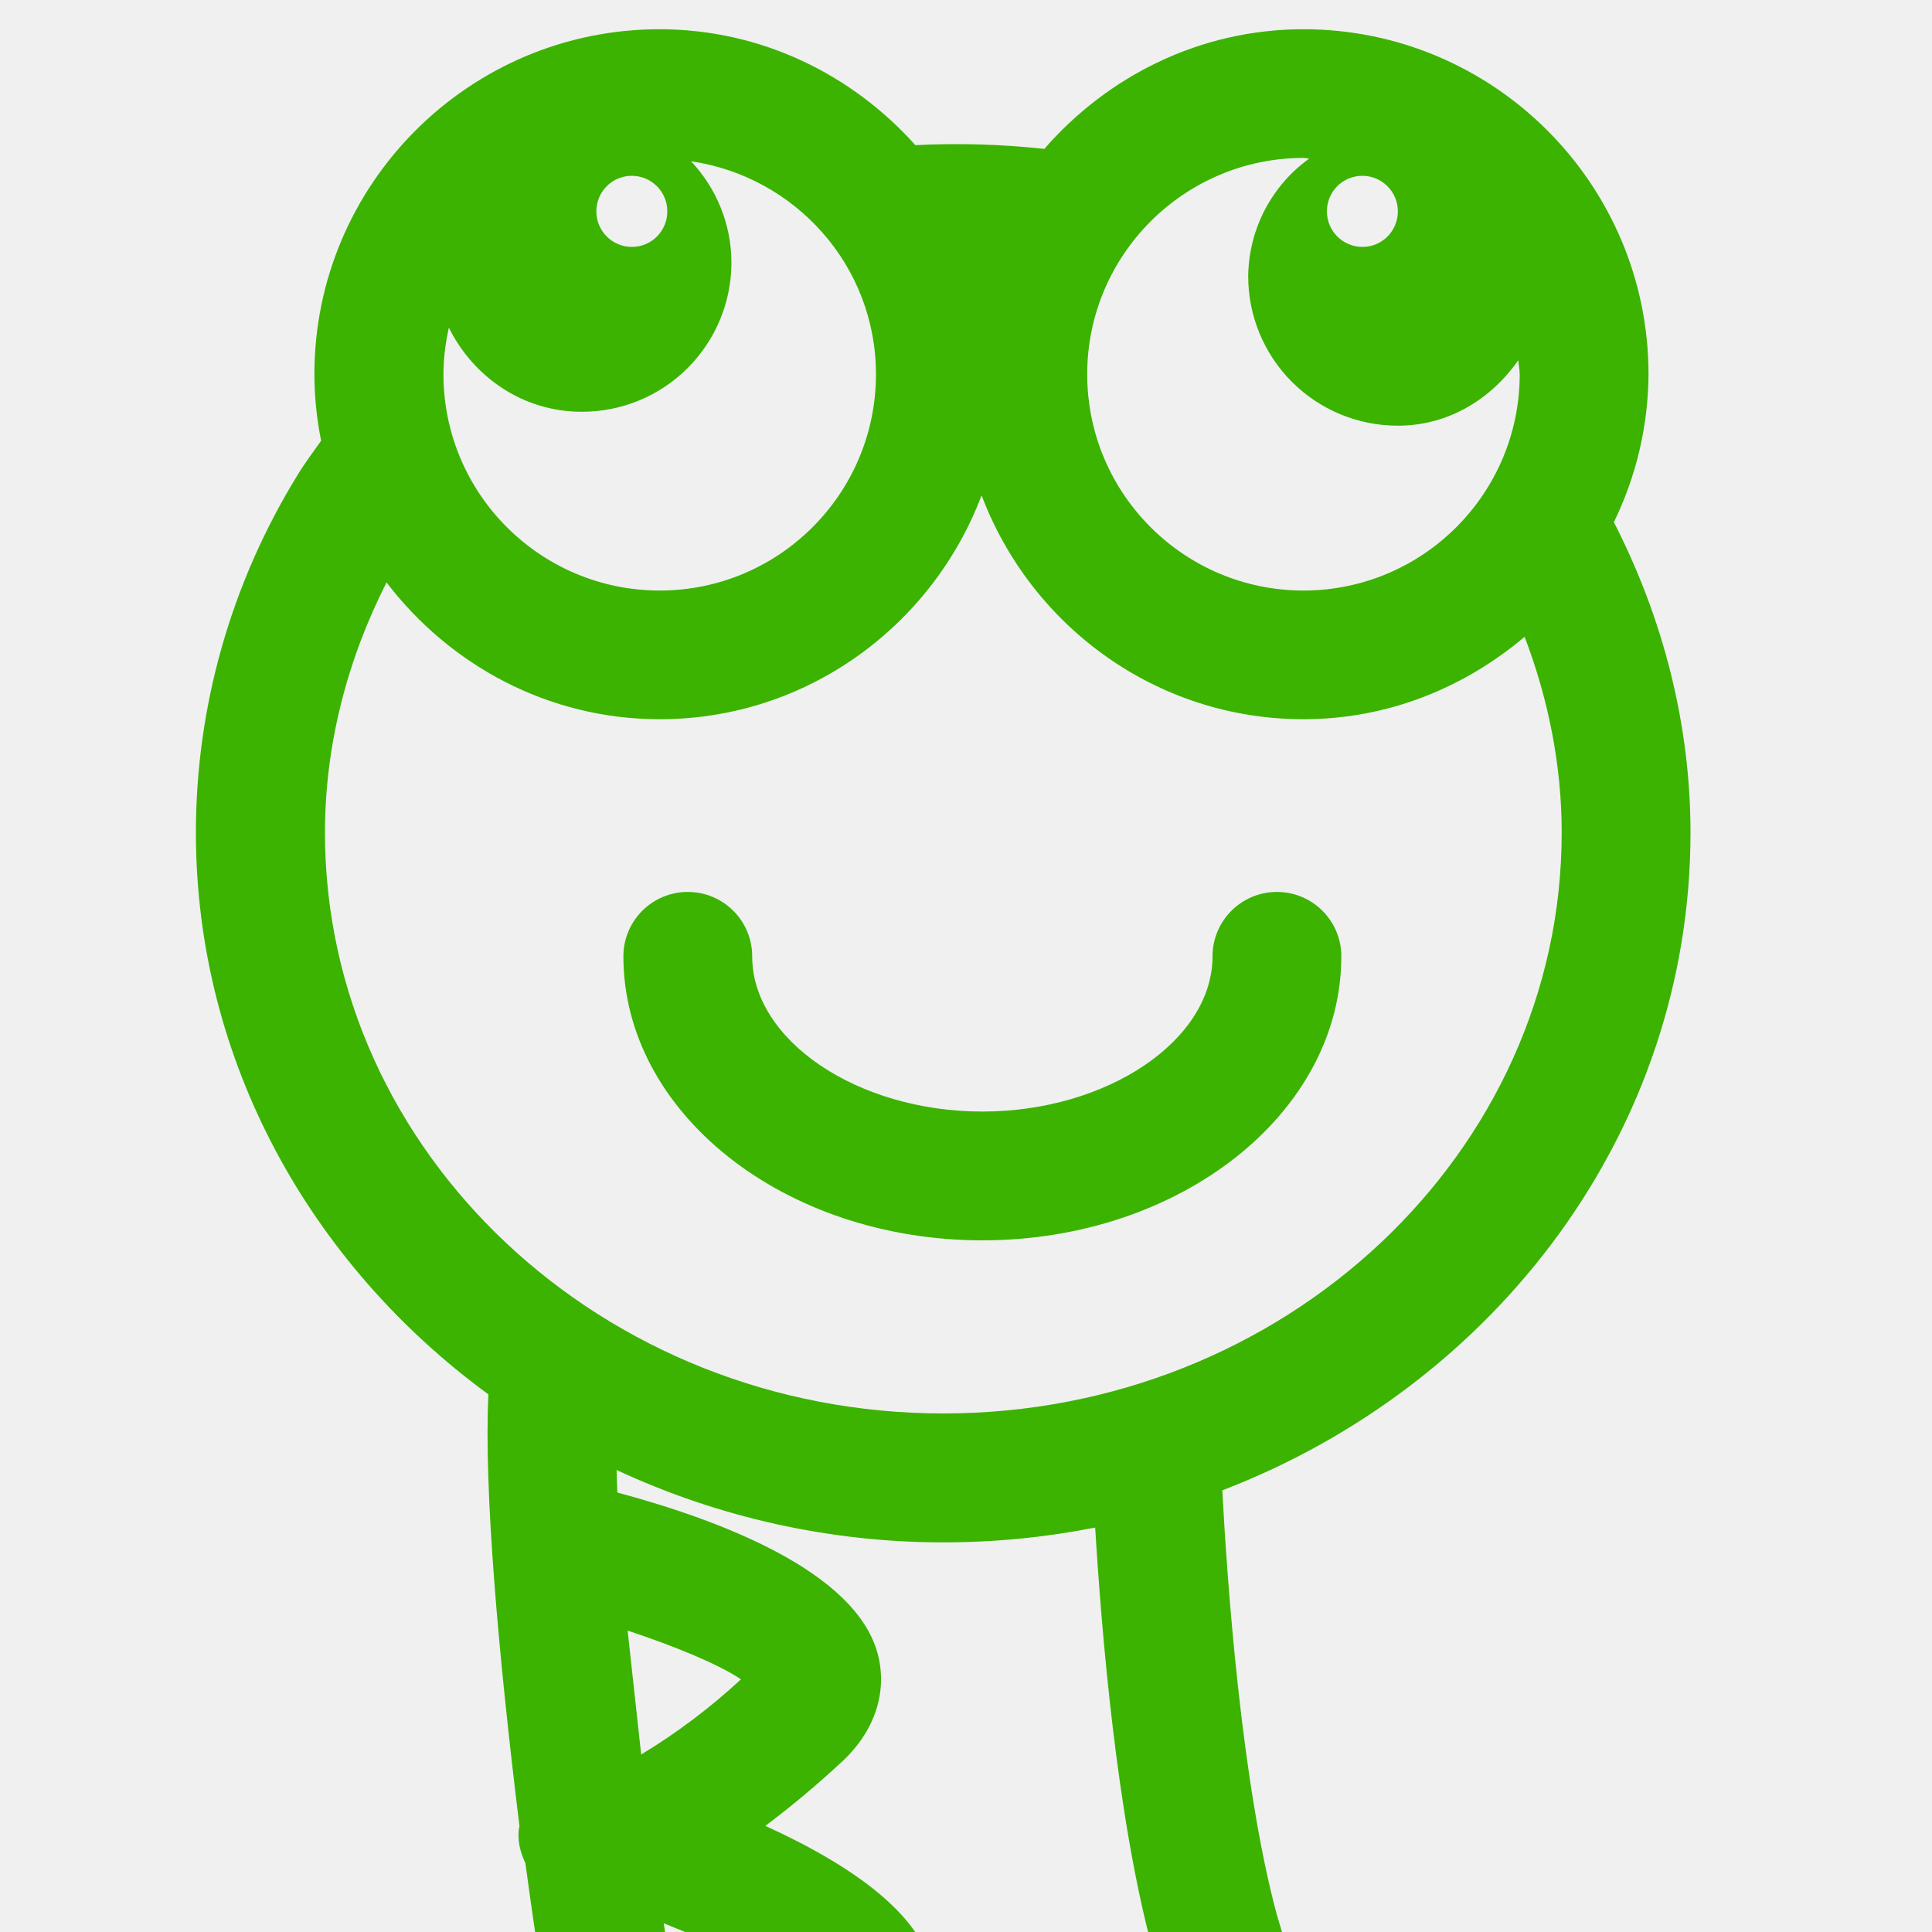
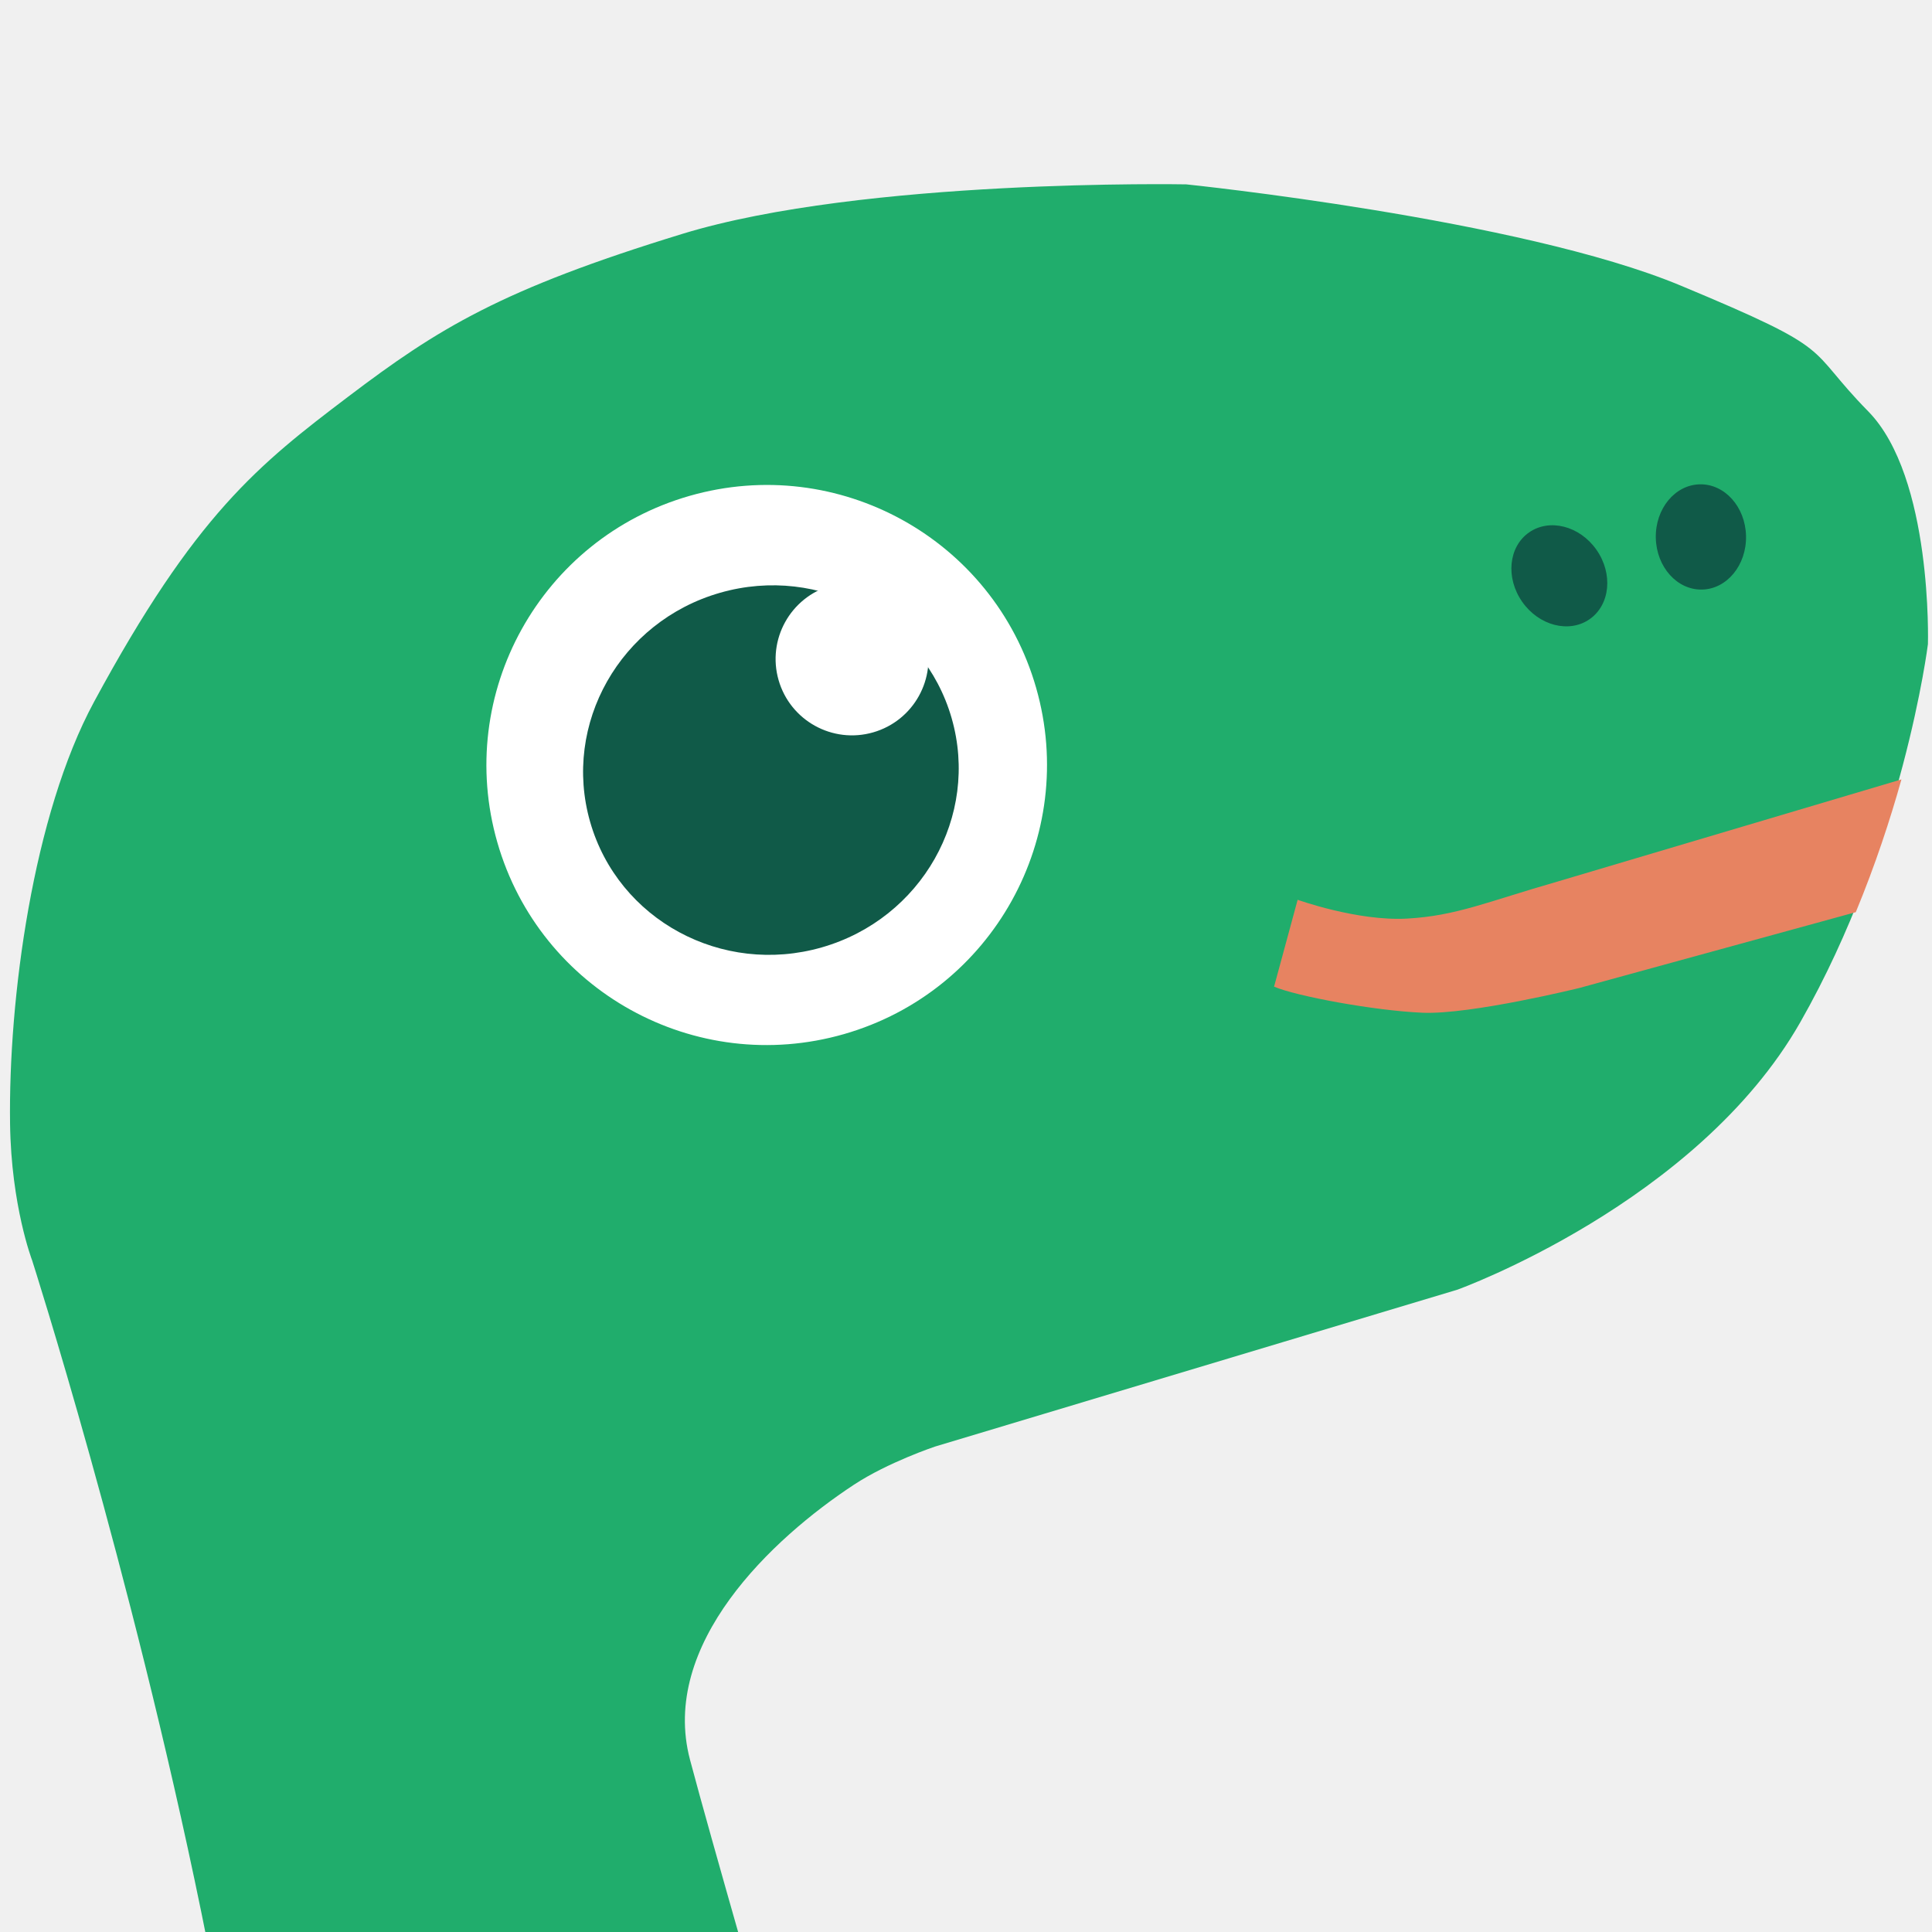
- <svg xmlns="http://www.w3.org/2000/svg" width="144" height="144" viewBox="44.5 2.5 15 15">
-   <path d="M28.379 21.293c.011-.273.214-.475.511-.481a.5.5 0 0 1 .489.503l.044 1.393c.097.551.695 1.215 1.566 1.704.577.428 1.306.486 2.193.182 1.426-.617 2.467-1.654 3.304-2.487l.173-.172a3.43 3.43 0 0 1 .365-.306.49.49 0 0 1 .286-.196c1.718-1.06 4.931-1.47 7.353.191l.219.15c1.707 1.187 3.413 2.131 4.328 1.03.02-.027.49-.685.141-1.763-.233-.721-.546-2.408-.772-4.076-.042-.09-.067-.187-.046-.288-.166-1.347-.277-2.625-.241-3.351-1.378-1.008-2.271-2.586-2.271-4.362 0-.976.272-1.935.788-2.774.057-.094.122-.18.184-.268-.033-.167-.052-.339-.052-.516 0-1.477 1.202-2.679 2.679-2.679.791 0 1.496.352 1.987.9a6.3 6.3 0 0 1 1.001.029c.492-.564 1.207-.929 2.012-.929 1.477 0 2.679 1.202 2.679 2.679a2.65 2.65 0 0 1-.269 1.148c.383.747.595 1.572.595 2.41 0 2.311-1.507 4.29-3.635 5.107.037.699.147 2.27.423 3.294l.137.461c.622 2.042 2.515 8.257-1.727 10.643-1.614.908-3.06 1.248-4.317 1.248-2.665 0-4.492-1.524-5.322-2.401-1.476-1.559-2.886-1.854-6.491.82-1.877 1.393-3.514 1.753-4.861 1.068-2.223-1.713-2.811-3.867-3.399-6.374-.077-.846-.056-1.469-.054-1.537zm4.835 4.313c.054.305.156.586.242.629.034-.007.131-.022.307-.157.145-.111.314-.478.456-.908-.221.121-.432.25-.675.355-.115.039-.219.051-.33.081zm2.251-1.238c.05.33.158.648.252.694.022.001.125-.018.307-.157.217-.166.488-.906.639-1.573-.358.344-.754.693-1.198 1.036zm3.887-2.337c.006-.116.018-.231.041-.342-.635.145-1.189.368-1.599.625-.097.231-.166.481-.174.642.03.049.055.101.067.158.046.013.128.026.298.004.278-.037.901-.57 1.367-1.087zm1.127-.497c-.116.306-.176.625-.12.71.019.014.117.045.345.016.206-.027.604-.332.986-.695-.41-.051-.816-.056-1.211-.031zm4.535 1.535c-.209.22-.379.47-.358.598.006.041.088.138.351.234.144.055.539-.063.979-.259a11.66 11.66 0 0 1-.972-.573zm-.983-.664c-.359-.237-.738-.418-1.126-.554-.25.237-.479.548-.457.694.006.042.087.138.351.235.174.064.694-.105 1.232-.375zm3.381 1.794c.022.145.061.29.149.401.133.166.358.248.69.251h.002c.133 0 .306-.26.45-.621-.417.091-.854.07-1.291-.031zm2.066-8.077a4.78 4.78 0 0 0 .775-.584c-.172-.115-.505-.254-.88-.378l.105.962zm.331 2.302a10.32 10.32 0 0 0 .828-.502c-.202-.143-.576-.328-.984-.49l.156.992zm.45 2.157l.701-.403c-.214-.115-.536-.249-.891-.376a11.57 11.57 0 0 0 .19.779zm.181 1.716c-.064.398-.194.702-.298.893.194-.051.435-.162.736-.398-.061-.119-.224-.3-.438-.495zM49.13 4.141c0 .152.123.276.276.276s.275-.124.275-.276-.123-.276-.276-.276-.275.124-.275.276zm.735-.389a1.15 1.15 0 0 1 .314.783 1.16 1.16 0 0 1-1.162 1.162c-.457 0-.842-.27-1.032-.653-.026.117-.042.238-.042.362a1.68 1.68 0 0 0 1.679 1.679 1.68 1.68 0 0 0 1.679-1.679c0-.843-.626-1.535-1.436-1.654zm3.076 1.654a1.68 1.68 0 0 0 1.679 1.679 1.68 1.68 0 0 0 1.679-1.679c0-.037-.009-.072-.011-.109-.21.3-.541.508-.935.508a1.16 1.16 0 0 1-1.162-1.162 1.14 1.14 0 0 1 .474-.912c-.015 0-.03-.005-.045-.005-.926.001-1.679.754-1.679 1.68zm1.861-1.265c0 .152.123.276.276.276s.275-.124.275-.276-.123-.276-.276-.276-.275.124-.275.276zm1.823 4.823c0-.52-.103-1.035-.288-1.52-.466.394-1.06.64-1.717.64-1.144 0-2.116-.725-2.499-1.738-.383 1.012-1.355 1.738-2.499 1.738-.867 0-1.631-.421-2.121-1.062-.307.605-.478 1.267-.478 1.942 0 2.486 2.153 4.51 4.801 4.51s4.801-2.023 4.801-4.51zM32.283 28.313c.985.498 2.267.168 3.813-.979 3.073-2.281 5.453-3.199 7.813-.705 1.315 1.391 4.163 3.365 8.423.97 3.174-1.786 2.239-6.266 1.261-9.479l-.146-.492c-.276-1.02-.395-2.457-.444-3.268a6.11 6.11 0 0 1-1.18.115 6.01 6.01 0 0 1-2.536-.562l.006.175c.802.215 1.848.612 2.021 1.25.079.295-.021.601-.274.837-.219.203-.415.364-.598.501.667.304 1.243.698 1.311 1.179.02.144.022.507-.393.787-.213.144-.395.26-.564.365 1.285.521 1.361.96 1.381 1.126.018.142.011.496-.427.746l-.854.489c.473.389.971.914.999 1.429.018.278-.095.532-.316.713-.675.556-1.231.721-1.653.721-.059 0-.104-.014-.158-.02-.207.707-.641 1.64-1.513 1.64h-.013c-.8-.008-1.236-.345-1.462-.626-.173-.216-.268-.457-.325-.692-.424.195-.93.374-1.372.374-.151 0-.294-.021-.423-.068-.732-.27-.944-.704-.993-1.021-.009-.061-.003-.119-.002-.179-.266.086-.538.147-.789.147-.15 0-.294-.021-.423-.069-.542-.2-.797-.489-.914-.754-.237.147-.478.258-.704.288-.106.014-.205.021-.296.021-.356 0-.595-.101-.767-.229-.438.435-1.094.992-1.656 1.067-.106.014-.205.021-.296.021a1.56 1.56 0 0 1-.323-.035c-.17.575-.453 1.289-.866 1.605-.358.273-.665.362-.914.362a.99.99 0 0 1-.421-.093 1.03 1.03 0 0 1-.245-.164c-.168.428-.39.846-.68 1.068-.358.273-.665.362-.913.362a.99.99 0 0 1-.421-.093c-.317-.148-.512-.448-.639-.762-.251.157-.495.257-.726.257-.127 0-.25-.024-.37-.071-.427-.17-.706-.617-.841-1.314-.022-.015-.047-.022-.068-.038-.067-.051-.133-.104-.196-.159.443 1.486 1.107 2.761 2.086 3.257zM49.34 9.925a.5.5 0 1 1 1 0c0 .653.818 1.205 1.787 1.205s1.787-.552 1.787-1.205a.5.5 0 1 1 1 0c0 1.216-1.25 2.205-2.787 2.205s-2.787-.989-2.787-2.205zm-4.4 15.965l.208.097c2.661 1.258 4.708 1.436 6.086.527 1.542-1.017 1.88-3.19 1.844-4.198a.4.4 0 0 1 .385-.414c.242-.029.406.164.414.385.046 1.249-.367 3.686-2.202 4.896-.708.467-1.547.7-2.51.7-1.248 0-2.706-.392-4.362-1.174l-.185-.086a.4.4 0 0 1-.205-.527c.089-.204.326-.291.527-.206zm3.513-23.598c-.093.077-.205.114-.317.114a.5.5 0 0 1-.318-.886L49.183.397a.5.5 0 0 1 .703.068.5.5 0 0 1-.069.703l-1.364 1.124zm7.661-.065c-.086 0-.173-.022-.253-.068l-1.523-.893a.5.5 0 1 1 .506-.863l1.523.892a.5.5 0 0 1 .179.685c-.094.158-.261.247-.432.247z" fill="#3bb300" />
+ <svg xmlns="http://www.w3.org/2000/svg" width="192" height="192">
+   <path d="M67.807 23.244c-18.032 5.523-24.273 9.411-33.193 16.169S19.407 51.125 9.34 69.76C3.27 80.996.827 99.271 1 111.679c.114 8.169 2.188 13.559 2.188 13.559S42.326 247.27 20.435 278.105c-10.488 14.773 84.422 27.007 80.047 10.45-10.397-39.348-27.595-97.409-31.908-113.667-3.047-11.484 8.16-21.995 16.295-27.343 3.383-2.224 8.051-3.786 8.051-3.786l51.924-15.595s23.809-8.579 34.062-26.567 12.689-37.584 12.689-37.584.495-16.588-5.939-23.14-2.732-5.866-18.646-12.498-49.122-10.053-49.122-10.053-32.049-.602-50.081 4.921z" fill="#20ad6c" />
+   <g transform="rotate(343.993)">
+     <ellipse cx="52.276" cy="94.089" fill="#fff" rx="27.852" ry="27.823" />
+     <ellipse cx="52.538" cy="94.689" rx="18.688" ry="18.331" fill="#105a48" />
+     <ellipse cx="63.333" cy="86.3" fill="#fff" rx="7.596" ry="7.588" />
+   </g>
+   <g fill="#105a48">
+     <ellipse cx="94.154" cy="135.734" rx="4.505" ry="5.257" transform="rotate(325.015)" />
+     <ellipse cx="167.86" cy="56.951" rx="4.484" ry="5.231" transform="rotate(358.779)" />
+   </g>
+   <path d="M188.962 77.458l-34.248 10.171c-6.878 1.973-9.974 3.388-14.888 3.66s-10.868-1.869-10.868-1.869l-2.342 8.633c2.197.944 9.969 2.39 14.756 2.592s15.582-2.46 15.582-2.46l27.471-7.534c1.951-4.709 3.432-9.238 4.537-13.193z" fill="#e78361" />
</svg>
